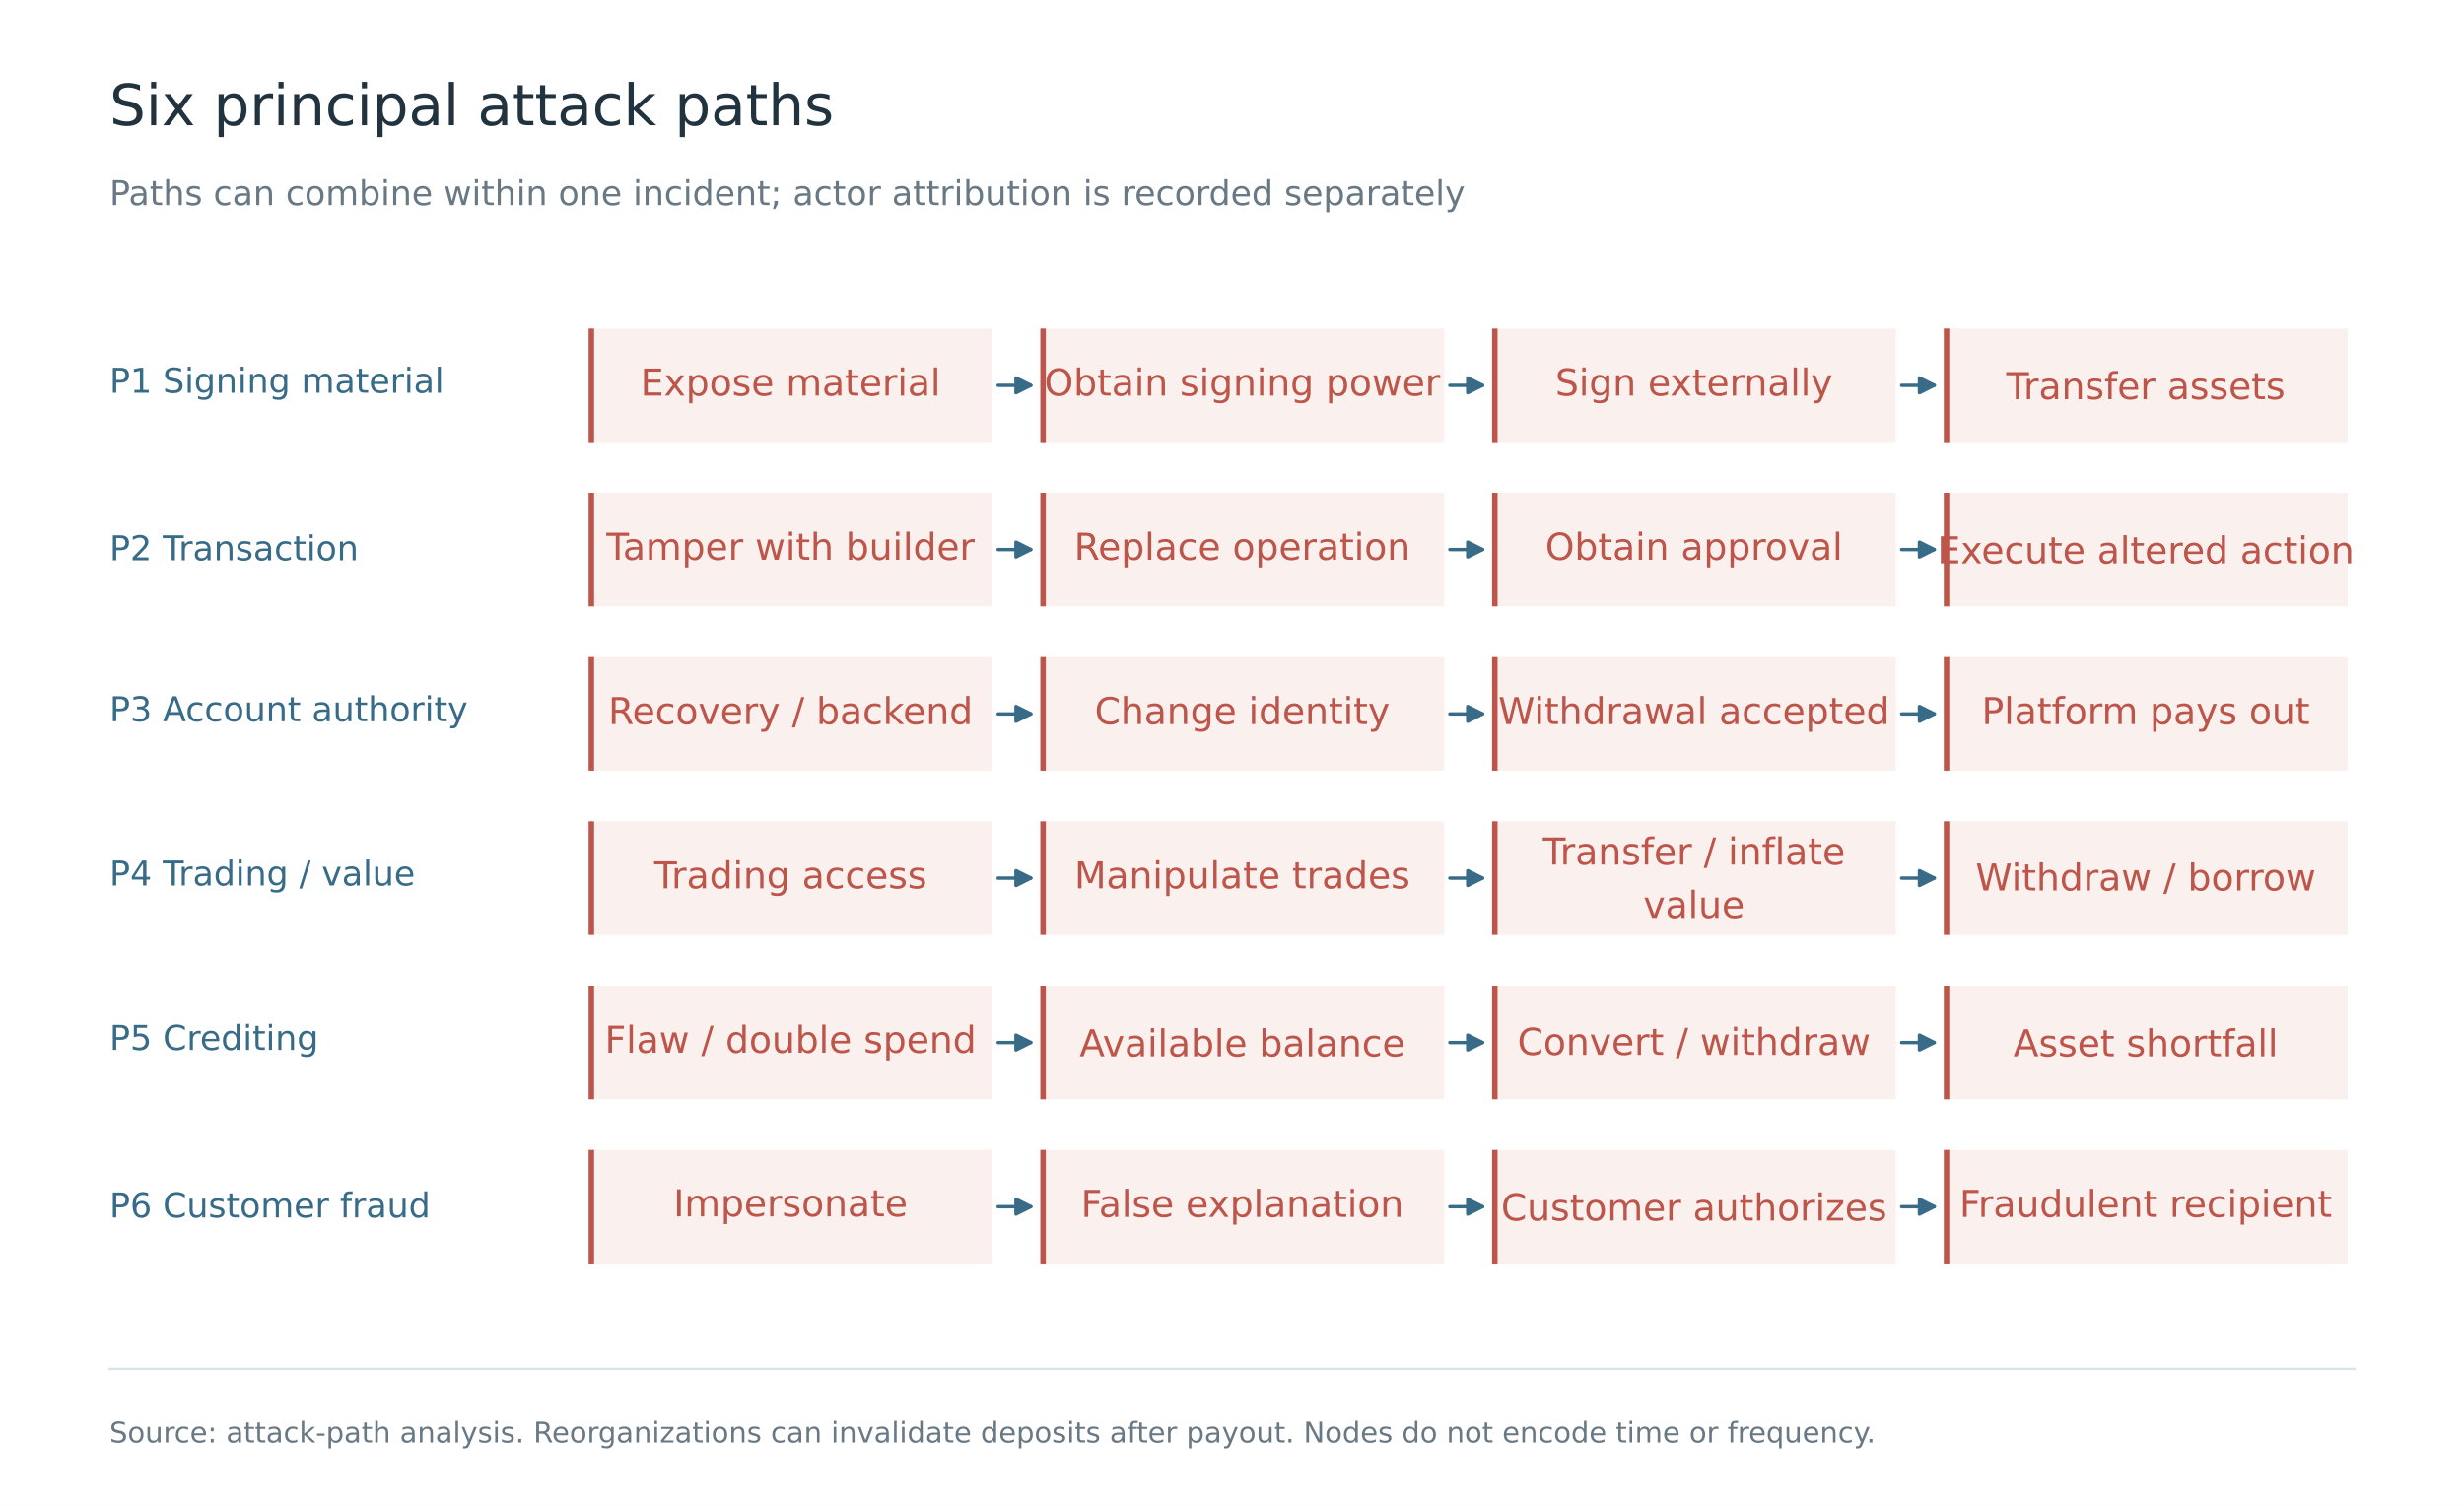
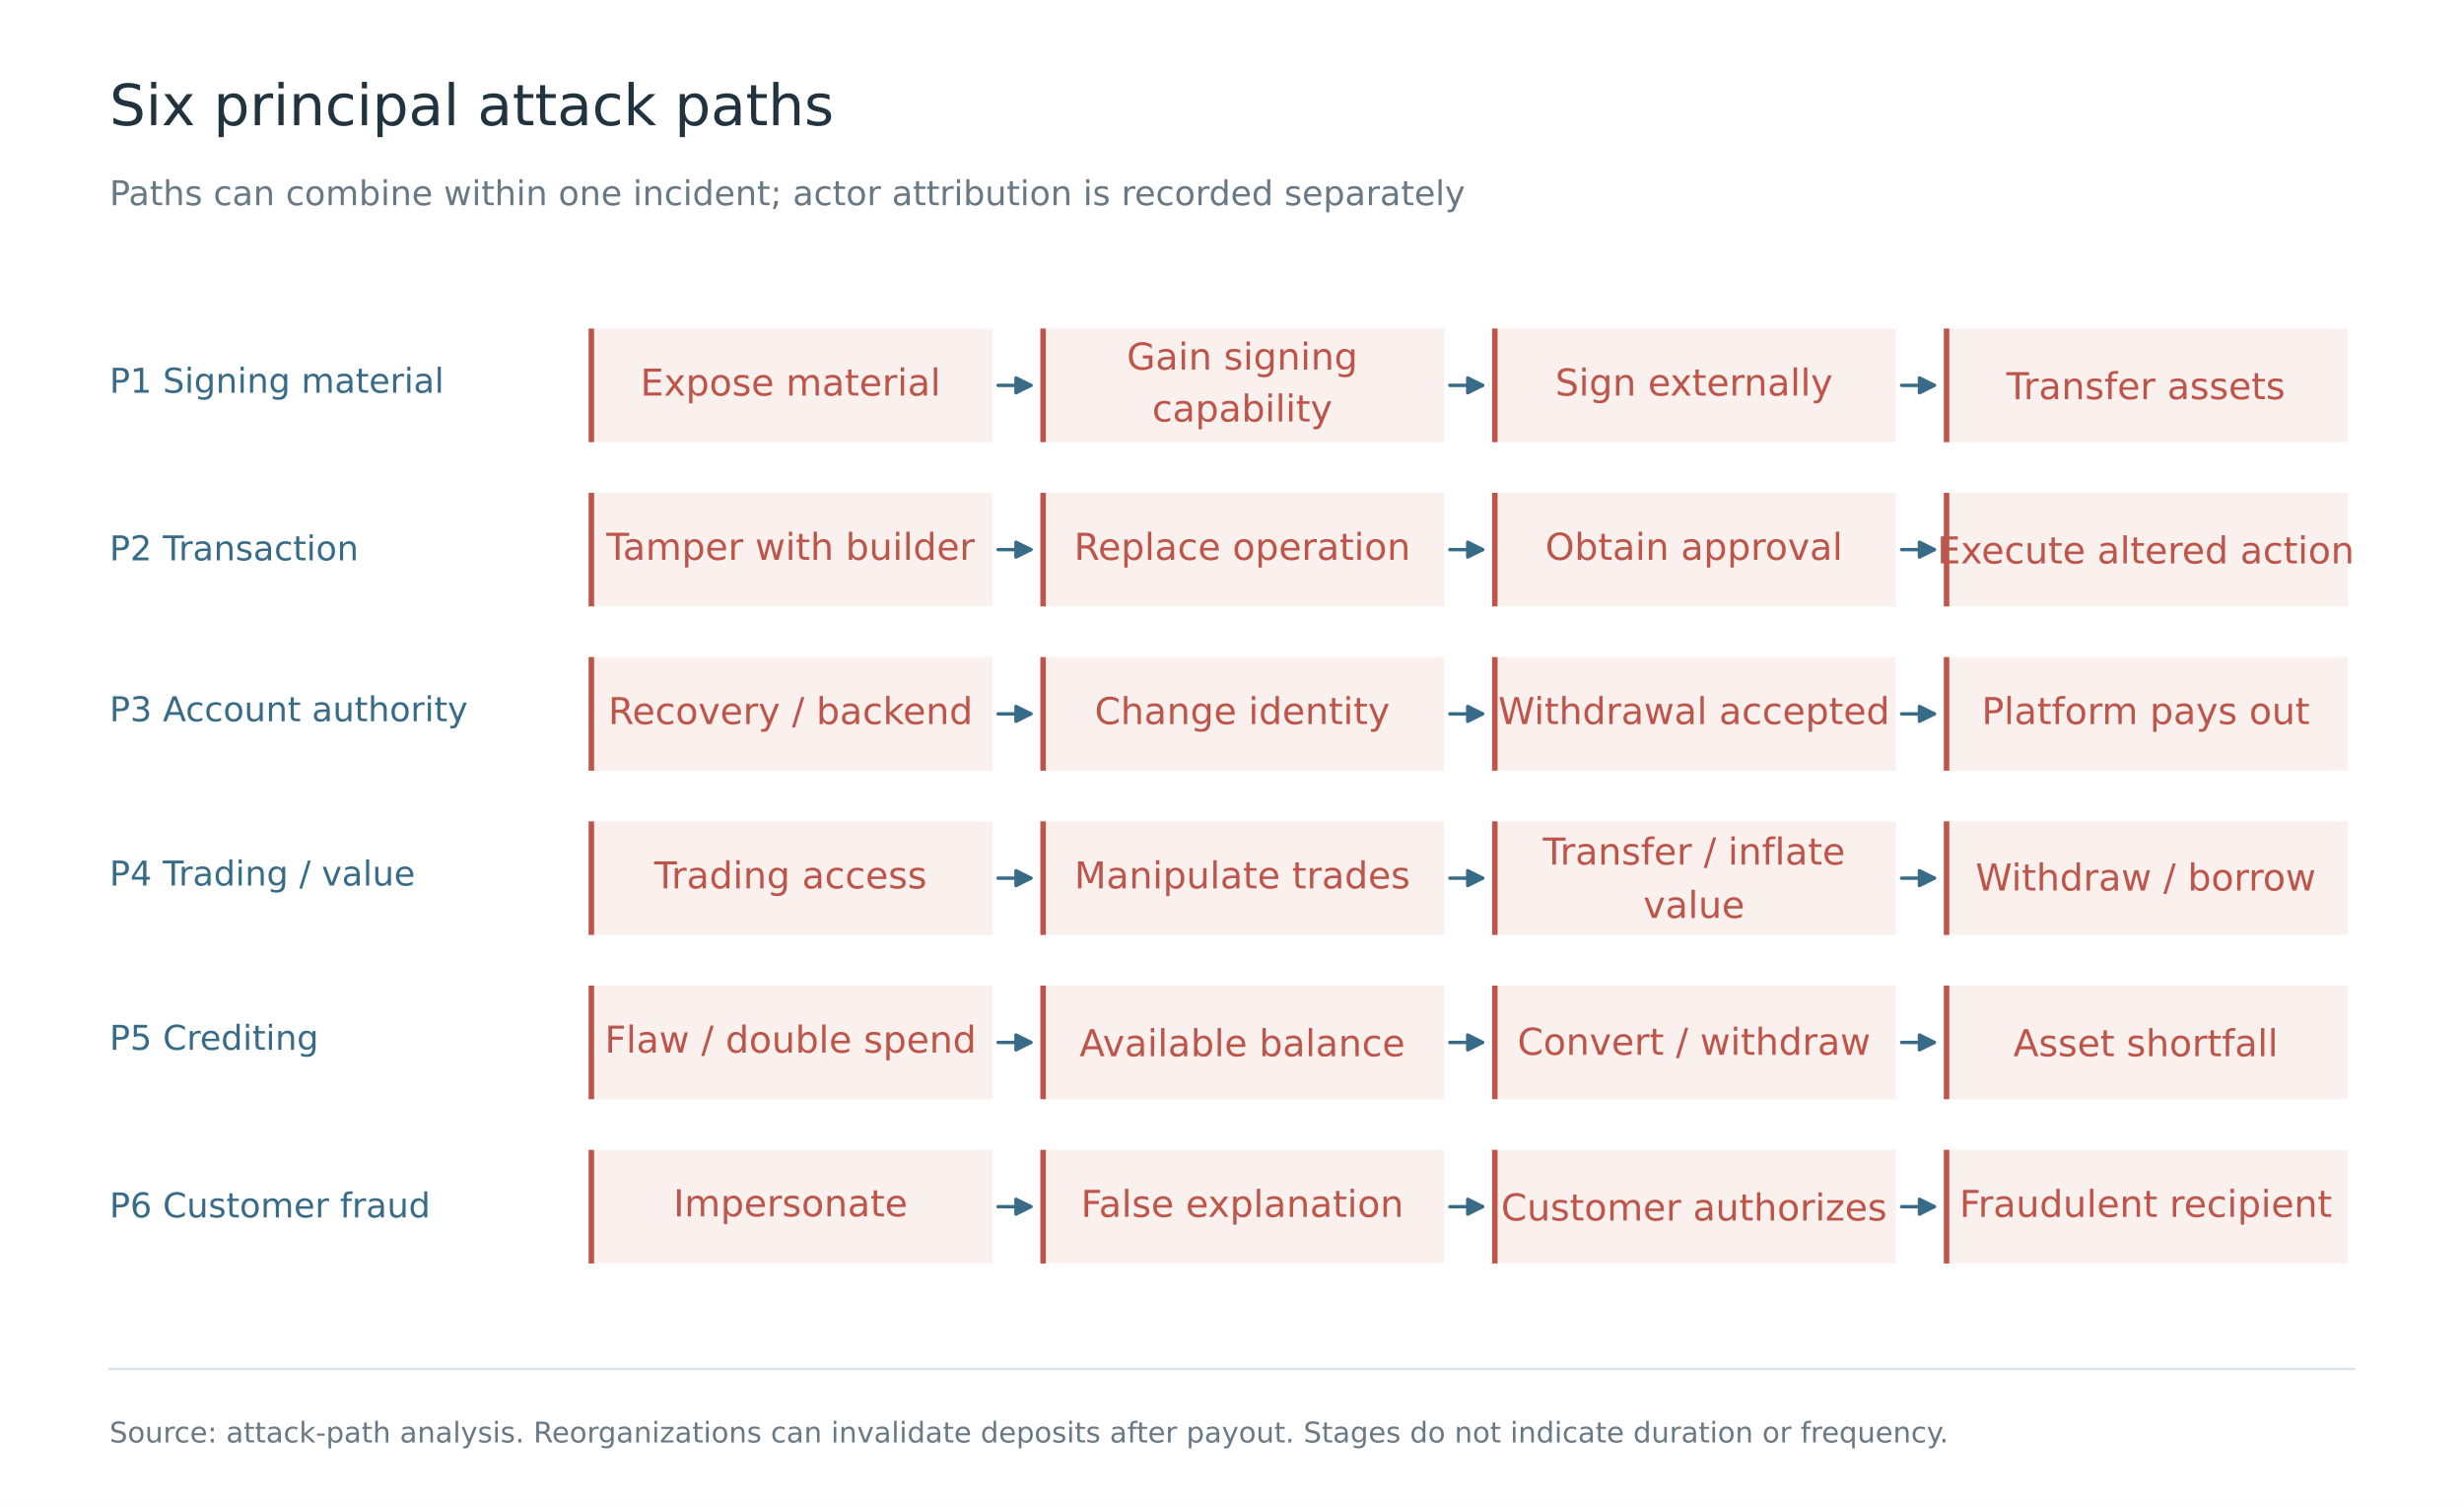
<svg xmlns="http://www.w3.org/2000/svg" width="864pt" height="528pt" viewBox="0 0 864 528" version="1.1">
  <defs>
    <style type="text/css">*{stroke-linejoin: round; stroke-linecap: butt}</style>
  </defs>
  <g id="figure_1">
    <g id="patch_1">
      <path d="M 0 528 L 864 528 L 864 0 L 0 0 z " style="fill: #ffffff" />
    </g>
    <g id="axes_1">
      <g id="patch_2">
-         <path d="M 206.4 115.2 L 348 115.2 L 348 155.04 L 206.4 155.04 z " clip-path="url(#p2aa25b0859)" style="fill: #faf0ed" />
+         <path d="M 206.4 115.2 L 348 115.2 L 348 155.04 L 206.4 155.04 z " clip-path="url(#p67ce159521)" style="fill: #faf0ed" />
      </g>
      <g id="patch_3">
-         <path d="M 206.4 115.2 L 208.32 115.2 L 208.32 155.04 L 206.4 155.04 z " clip-path="url(#p2aa25b0859)" style="fill: #bd554a" />
+         <path d="M 206.4 115.2 L 208.32 115.2 L 208.32 155.04 L 206.4 155.04 z " clip-path="url(#p67ce159521)" style="fill: #bd554a" />
      </g>
      <g id="patch_4">
-         <path d="M 364.8 115.2 L 506.4 115.2 L 506.4 155.04 L 364.8 155.04 z " clip-path="url(#p2aa25b0859)" style="fill: #faf0ed" />
+         <path d="M 364.8 115.2 L 506.4 115.2 L 506.4 155.04 L 364.8 155.04 z " clip-path="url(#p67ce159521)" style="fill: #faf0ed" />
      </g>
      <g id="patch_5">
-         <path d="M 364.8 115.2 L 366.72 115.2 L 366.72 155.04 L 364.8 155.04 z " clip-path="url(#p2aa25b0859)" style="fill: #bd554a" />
+         <path d="M 364.8 115.2 L 366.72 115.2 L 366.72 155.04 L 364.8 155.04 z " clip-path="url(#p67ce159521)" style="fill: #bd554a" />
      </g>
      <g id="patch_6">
-         <path d="M 523.2 115.2 L 664.8 115.2 L 664.8 155.04 L 523.2 155.04 z " clip-path="url(#p2aa25b0859)" style="fill: #faf0ed" />
+         <path d="M 523.2 115.2 L 664.8 115.2 L 664.8 155.04 L 523.2 155.04 z " clip-path="url(#p67ce159521)" style="fill: #faf0ed" />
      </g>
      <g id="patch_7">
-         <path d="M 523.2 115.2 L 525.12 115.2 L 525.12 155.04 L 523.2 155.04 z " clip-path="url(#p2aa25b0859)" style="fill: #bd554a" />
+         <path d="M 523.2 115.2 L 525.12 115.2 L 525.12 155.04 L 523.2 155.04 z " clip-path="url(#p67ce159521)" style="fill: #bd554a" />
      </g>
      <g id="patch_8">
-         <path d="M 681.6 115.2 L 823.2 115.2 L 823.2 155.04 L 681.6 155.04 z " clip-path="url(#p2aa25b0859)" style="fill: #faf0ed" />
+         <path d="M 681.6 115.2 L 823.2 115.2 L 823.2 155.04 L 681.6 155.04 z " clip-path="url(#p67ce159521)" style="fill: #faf0ed" />
      </g>
      <g id="patch_9">
-         <path d="M 681.6 115.2 L 683.52 115.2 L 683.52 155.04 L 681.6 155.04 z " clip-path="url(#p2aa25b0859)" style="fill: #bd554a" />
+         <path d="M 681.6 115.2 L 683.52 115.2 L 683.52 155.04 L 681.6 155.04 z " clip-path="url(#p67ce159521)" style="fill: #bd554a" />
      </g>
      <g id="patch_10">
-         <path d="M 349.997 135.12 Q 356.399 135.12 361.46 135.12 " clip-path="url(#p2aa25b0859)" style="fill: none; stroke: #376b88; stroke-width: 1.2; stroke-linecap: round" />
-         <path d="M 356.26 132.52 L 361.46 135.12 L 356.26 137.72 z " clip-path="url(#p2aa25b0859)" style="fill: #376b88; stroke: #376b88; stroke-width: 1.2; stroke-linecap: round" />
+         <path d="M 349.997 135.12 Q 356.399 135.12 361.46 135.12 " clip-path="url(#p67ce159521)" style="fill: none; stroke: #376b88; stroke-width: 1.2; stroke-linecap: round" />
+         <path d="M 356.26 132.52 L 361.46 135.12 L 356.26 137.72 z " clip-path="url(#p67ce159521)" style="fill: #376b88; stroke: #376b88; stroke-width: 1.2; stroke-linecap: round" />
      </g>
      <g id="patch_11">
-         <path d="M 508.397 135.12 Q 514.799 135.12 519.86 135.12 " clip-path="url(#p2aa25b0859)" style="fill: none; stroke: #376b88; stroke-width: 1.2; stroke-linecap: round" />
-         <path d="M 514.66 132.52 L 519.86 135.12 L 514.66 137.72 z " clip-path="url(#p2aa25b0859)" style="fill: #376b88; stroke: #376b88; stroke-width: 1.2; stroke-linecap: round" />
+         <path d="M 508.397 135.12 Q 514.799 135.12 519.86 135.12 " clip-path="url(#p67ce159521)" style="fill: none; stroke: #376b88; stroke-width: 1.2; stroke-linecap: round" />
+         <path d="M 514.66 132.52 L 519.86 135.12 L 514.66 137.72 z " clip-path="url(#p67ce159521)" style="fill: #376b88; stroke: #376b88; stroke-width: 1.2; stroke-linecap: round" />
      </g>
      <g id="patch_12">
-         <path d="M 666.797 135.12 Q 673.199 135.12 678.26 135.12 " clip-path="url(#p2aa25b0859)" style="fill: none; stroke: #376b88; stroke-width: 1.2; stroke-linecap: round" />
-         <path d="M 673.06 132.52 L 678.26 135.12 L 673.06 137.72 z " clip-path="url(#p2aa25b0859)" style="fill: #376b88; stroke: #376b88; stroke-width: 1.2; stroke-linecap: round" />
+         <path d="M 666.797 135.12 Q 673.199 135.12 678.26 135.12 " clip-path="url(#p67ce159521)" style="fill: none; stroke: #376b88; stroke-width: 1.2; stroke-linecap: round" />
+         <path d="M 673.06 132.52 L 678.26 135.12 L 673.06 137.72 z " clip-path="url(#p67ce159521)" style="fill: #376b88; stroke: #376b88; stroke-width: 1.2; stroke-linecap: round" />
      </g>
      <g id="patch_13">
-         <path d="M 206.4 172.8 L 348 172.8 L 348 212.64 L 206.4 212.64 z " clip-path="url(#p2aa25b0859)" style="fill: #faf0ed" />
+         <path d="M 206.4 172.8 L 348 172.8 L 348 212.64 L 206.4 212.64 z " clip-path="url(#p67ce159521)" style="fill: #faf0ed" />
      </g>
      <g id="patch_14">
-         <path d="M 206.4 172.8 L 208.32 172.8 L 208.32 212.64 L 206.4 212.64 z " clip-path="url(#p2aa25b0859)" style="fill: #bd554a" />
+         <path d="M 206.4 172.8 L 208.32 172.8 L 208.32 212.64 L 206.4 212.64 z " clip-path="url(#p67ce159521)" style="fill: #bd554a" />
      </g>
      <g id="patch_15">
-         <path d="M 364.8 172.8 L 506.4 172.8 L 506.4 212.64 L 364.8 212.64 z " clip-path="url(#p2aa25b0859)" style="fill: #faf0ed" />
+         <path d="M 364.8 172.8 L 506.4 172.8 L 506.4 212.64 L 364.8 212.64 z " clip-path="url(#p67ce159521)" style="fill: #faf0ed" />
      </g>
      <g id="patch_16">
-         <path d="M 364.8 172.8 L 366.72 172.8 L 366.72 212.64 L 364.8 212.64 z " clip-path="url(#p2aa25b0859)" style="fill: #bd554a" />
+         <path d="M 364.8 172.8 L 366.72 172.8 L 366.72 212.64 L 364.8 212.64 z " clip-path="url(#p67ce159521)" style="fill: #bd554a" />
      </g>
      <g id="patch_17">
-         <path d="M 523.2 172.8 L 664.8 172.8 L 664.8 212.64 L 523.2 212.64 z " clip-path="url(#p2aa25b0859)" style="fill: #faf0ed" />
+         <path d="M 523.2 172.8 L 664.8 172.8 L 664.8 212.64 L 523.2 212.64 z " clip-path="url(#p67ce159521)" style="fill: #faf0ed" />
      </g>
      <g id="patch_18">
-         <path d="M 523.2 172.8 L 525.12 172.8 L 525.12 212.64 L 523.2 212.64 z " clip-path="url(#p2aa25b0859)" style="fill: #bd554a" />
+         <path d="M 523.2 172.8 L 525.12 172.8 L 525.12 212.64 L 523.2 212.64 z " clip-path="url(#p67ce159521)" style="fill: #bd554a" />
      </g>
      <g id="patch_19">
-         <path d="M 681.6 172.8 L 823.2 172.8 L 823.2 212.64 L 681.6 212.64 z " clip-path="url(#p2aa25b0859)" style="fill: #faf0ed" />
+         <path d="M 681.6 172.8 L 823.2 172.8 L 823.2 212.64 L 681.6 212.64 z " clip-path="url(#p67ce159521)" style="fill: #faf0ed" />
      </g>
      <g id="patch_20">
-         <path d="M 681.6 172.8 L 683.52 172.8 L 683.52 212.64 L 681.6 212.64 z " clip-path="url(#p2aa25b0859)" style="fill: #bd554a" />
+         <path d="M 681.6 172.8 L 683.52 172.8 L 683.52 212.64 L 681.6 212.64 z " clip-path="url(#p67ce159521)" style="fill: #bd554a" />
      </g>
      <g id="patch_21">
-         <path d="M 349.997 192.72 Q 356.399 192.72 361.46 192.72 " clip-path="url(#p2aa25b0859)" style="fill: none; stroke: #376b88; stroke-width: 1.2; stroke-linecap: round" />
-         <path d="M 356.26 190.12 L 361.46 192.72 L 356.26 195.32 z " clip-path="url(#p2aa25b0859)" style="fill: #376b88; stroke: #376b88; stroke-width: 1.2; stroke-linecap: round" />
+         <path d="M 349.997 192.72 Q 356.399 192.72 361.46 192.72 " clip-path="url(#p67ce159521)" style="fill: none; stroke: #376b88; stroke-width: 1.2; stroke-linecap: round" />
+         <path d="M 356.26 190.12 L 361.46 192.72 L 356.26 195.32 z " clip-path="url(#p67ce159521)" style="fill: #376b88; stroke: #376b88; stroke-width: 1.2; stroke-linecap: round" />
      </g>
      <g id="patch_22">
-         <path d="M 508.397 192.72 Q 514.799 192.72 519.86 192.72 " clip-path="url(#p2aa25b0859)" style="fill: none; stroke: #376b88; stroke-width: 1.2; stroke-linecap: round" />
-         <path d="M 514.66 190.12 L 519.86 192.72 L 514.66 195.32 z " clip-path="url(#p2aa25b0859)" style="fill: #376b88; stroke: #376b88; stroke-width: 1.2; stroke-linecap: round" />
+         <path d="M 508.397 192.72 Q 514.799 192.72 519.86 192.72 " clip-path="url(#p67ce159521)" style="fill: none; stroke: #376b88; stroke-width: 1.2; stroke-linecap: round" />
+         <path d="M 514.66 190.12 L 519.86 192.72 L 514.66 195.32 z " clip-path="url(#p67ce159521)" style="fill: #376b88; stroke: #376b88; stroke-width: 1.2; stroke-linecap: round" />
      </g>
      <g id="patch_23">
-         <path d="M 666.797 192.72 Q 673.199 192.72 678.26 192.72 " clip-path="url(#p2aa25b0859)" style="fill: none; stroke: #376b88; stroke-width: 1.2; stroke-linecap: round" />
-         <path d="M 673.06 190.12 L 678.26 192.72 L 673.06 195.32 z " clip-path="url(#p2aa25b0859)" style="fill: #376b88; stroke: #376b88; stroke-width: 1.2; stroke-linecap: round" />
+         <path d="M 666.797 192.72 Q 673.199 192.72 678.26 192.72 " clip-path="url(#p67ce159521)" style="fill: none; stroke: #376b88; stroke-width: 1.2; stroke-linecap: round" />
+         <path d="M 673.06 190.12 L 678.26 192.72 L 673.06 195.32 z " clip-path="url(#p67ce159521)" style="fill: #376b88; stroke: #376b88; stroke-width: 1.2; stroke-linecap: round" />
      </g>
      <g id="patch_24">
-         <path d="M 206.4 230.4 L 348 230.4 L 348 270.24 L 206.4 270.24 z " clip-path="url(#p2aa25b0859)" style="fill: #faf0ed" />
+         <path d="M 206.4 230.4 L 348 230.4 L 348 270.24 L 206.4 270.24 z " clip-path="url(#p67ce159521)" style="fill: #faf0ed" />
      </g>
      <g id="patch_25">
-         <path d="M 206.4 230.4 L 208.32 230.4 L 208.32 270.24 L 206.4 270.24 z " clip-path="url(#p2aa25b0859)" style="fill: #bd554a" />
+         <path d="M 206.4 230.4 L 208.32 230.4 L 208.32 270.24 L 206.4 270.24 z " clip-path="url(#p67ce159521)" style="fill: #bd554a" />
      </g>
      <g id="patch_26">
-         <path d="M 364.8 230.4 L 506.4 230.4 L 506.4 270.24 L 364.8 270.24 z " clip-path="url(#p2aa25b0859)" style="fill: #faf0ed" />
+         <path d="M 364.8 230.4 L 506.4 230.4 L 506.4 270.24 L 364.8 270.24 z " clip-path="url(#p67ce159521)" style="fill: #faf0ed" />
      </g>
      <g id="patch_27">
-         <path d="M 364.8 230.4 L 366.72 230.4 L 366.72 270.24 L 364.8 270.24 z " clip-path="url(#p2aa25b0859)" style="fill: #bd554a" />
+         <path d="M 364.8 230.4 L 366.72 230.4 L 366.72 270.24 L 364.8 270.24 z " clip-path="url(#p67ce159521)" style="fill: #bd554a" />
      </g>
      <g id="patch_28">
-         <path d="M 523.2 230.4 L 664.8 230.4 L 664.8 270.24 L 523.2 270.24 z " clip-path="url(#p2aa25b0859)" style="fill: #faf0ed" />
+         <path d="M 523.2 230.4 L 664.8 230.4 L 664.8 270.24 L 523.2 270.24 z " clip-path="url(#p67ce159521)" style="fill: #faf0ed" />
      </g>
      <g id="patch_29">
-         <path d="M 523.2 230.4 L 525.12 230.4 L 525.12 270.24 L 523.2 270.24 z " clip-path="url(#p2aa25b0859)" style="fill: #bd554a" />
+         <path d="M 523.2 230.4 L 525.12 230.4 L 525.12 270.24 L 523.2 270.24 z " clip-path="url(#p67ce159521)" style="fill: #bd554a" />
      </g>
      <g id="patch_30">
-         <path d="M 681.6 230.4 L 823.2 230.4 L 823.2 270.24 L 681.6 270.24 z " clip-path="url(#p2aa25b0859)" style="fill: #faf0ed" />
+         <path d="M 681.6 230.4 L 823.2 230.4 L 823.2 270.24 L 681.6 270.24 z " clip-path="url(#p67ce159521)" style="fill: #faf0ed" />
      </g>
      <g id="patch_31">
-         <path d="M 681.6 230.4 L 683.52 230.4 L 683.52 270.24 L 681.6 270.24 z " clip-path="url(#p2aa25b0859)" style="fill: #bd554a" />
+         <path d="M 681.6 230.4 L 683.52 230.4 L 683.52 270.24 L 681.6 270.24 z " clip-path="url(#p67ce159521)" style="fill: #bd554a" />
      </g>
      <g id="patch_32">
-         <path d="M 349.997 250.32 Q 356.399 250.32 361.46 250.32 " clip-path="url(#p2aa25b0859)" style="fill: none; stroke: #376b88; stroke-width: 1.2; stroke-linecap: round" />
-         <path d="M 356.26 247.72 L 361.46 250.32 L 356.26 252.92 z " clip-path="url(#p2aa25b0859)" style="fill: #376b88; stroke: #376b88; stroke-width: 1.2; stroke-linecap: round" />
+         <path d="M 349.997 250.32 Q 356.399 250.32 361.46 250.32 " clip-path="url(#p67ce159521)" style="fill: none; stroke: #376b88; stroke-width: 1.2; stroke-linecap: round" />
+         <path d="M 356.26 247.72 L 361.46 250.32 L 356.26 252.92 z " clip-path="url(#p67ce159521)" style="fill: #376b88; stroke: #376b88; stroke-width: 1.2; stroke-linecap: round" />
      </g>
      <g id="patch_33">
-         <path d="M 508.397 250.32 Q 514.799 250.32 519.86 250.32 " clip-path="url(#p2aa25b0859)" style="fill: none; stroke: #376b88; stroke-width: 1.2; stroke-linecap: round" />
-         <path d="M 514.66 247.72 L 519.86 250.32 L 514.66 252.92 z " clip-path="url(#p2aa25b0859)" style="fill: #376b88; stroke: #376b88; stroke-width: 1.2; stroke-linecap: round" />
+         <path d="M 508.397 250.32 Q 514.799 250.32 519.86 250.32 " clip-path="url(#p67ce159521)" style="fill: none; stroke: #376b88; stroke-width: 1.2; stroke-linecap: round" />
+         <path d="M 514.66 247.72 L 519.86 250.32 L 514.66 252.92 z " clip-path="url(#p67ce159521)" style="fill: #376b88; stroke: #376b88; stroke-width: 1.2; stroke-linecap: round" />
      </g>
      <g id="patch_34">
-         <path d="M 666.797 250.32 Q 673.199 250.32 678.26 250.32 " clip-path="url(#p2aa25b0859)" style="fill: none; stroke: #376b88; stroke-width: 1.2; stroke-linecap: round" />
-         <path d="M 673.06 247.72 L 678.26 250.32 L 673.06 252.92 z " clip-path="url(#p2aa25b0859)" style="fill: #376b88; stroke: #376b88; stroke-width: 1.2; stroke-linecap: round" />
+         <path d="M 666.797 250.32 Q 673.199 250.32 678.26 250.32 " clip-path="url(#p67ce159521)" style="fill: none; stroke: #376b88; stroke-width: 1.2; stroke-linecap: round" />
+         <path d="M 673.06 247.72 L 678.26 250.32 L 673.06 252.92 z " clip-path="url(#p67ce159521)" style="fill: #376b88; stroke: #376b88; stroke-width: 1.2; stroke-linecap: round" />
      </g>
      <g id="patch_35">
-         <path d="M 206.4 288 L 348 288 L 348 327.84 L 206.4 327.84 z " clip-path="url(#p2aa25b0859)" style="fill: #faf0ed" />
+         <path d="M 206.4 288 L 348 288 L 348 327.84 L 206.4 327.84 z " clip-path="url(#p67ce159521)" style="fill: #faf0ed" />
      </g>
      <g id="patch_36">
-         <path d="M 206.4 288 L 208.32 288 L 208.32 327.84 L 206.4 327.84 z " clip-path="url(#p2aa25b0859)" style="fill: #bd554a" />
+         <path d="M 206.4 288 L 208.32 288 L 208.32 327.84 L 206.4 327.84 z " clip-path="url(#p67ce159521)" style="fill: #bd554a" />
      </g>
      <g id="patch_37">
-         <path d="M 364.8 288 L 506.4 288 L 506.4 327.84 L 364.8 327.84 z " clip-path="url(#p2aa25b0859)" style="fill: #faf0ed" />
+         <path d="M 364.8 288 L 506.4 288 L 506.4 327.84 L 364.8 327.84 z " clip-path="url(#p67ce159521)" style="fill: #faf0ed" />
      </g>
      <g id="patch_38">
-         <path d="M 364.8 288 L 366.72 288 L 366.72 327.84 L 364.8 327.84 z " clip-path="url(#p2aa25b0859)" style="fill: #bd554a" />
+         <path d="M 364.8 288 L 366.72 288 L 366.72 327.84 L 364.8 327.84 z " clip-path="url(#p67ce159521)" style="fill: #bd554a" />
      </g>
      <g id="patch_39">
-         <path d="M 523.2 288 L 664.8 288 L 664.8 327.84 L 523.2 327.84 z " clip-path="url(#p2aa25b0859)" style="fill: #faf0ed" />
+         <path d="M 523.2 288 L 664.8 288 L 664.8 327.84 L 523.2 327.84 z " clip-path="url(#p67ce159521)" style="fill: #faf0ed" />
      </g>
      <g id="patch_40">
-         <path d="M 523.2 288 L 525.12 288 L 525.12 327.84 L 523.2 327.84 z " clip-path="url(#p2aa25b0859)" style="fill: #bd554a" />
+         <path d="M 523.2 288 L 525.12 288 L 525.12 327.84 L 523.2 327.84 z " clip-path="url(#p67ce159521)" style="fill: #bd554a" />
      </g>
      <g id="patch_41">
-         <path d="M 681.6 288 L 823.2 288 L 823.2 327.84 L 681.6 327.84 z " clip-path="url(#p2aa25b0859)" style="fill: #faf0ed" />
+         <path d="M 681.6 288 L 823.2 288 L 823.2 327.84 L 681.6 327.84 z " clip-path="url(#p67ce159521)" style="fill: #faf0ed" />
      </g>
      <g id="patch_42">
-         <path d="M 681.6 288 L 683.52 288 L 683.52 327.84 L 681.6 327.84 z " clip-path="url(#p2aa25b0859)" style="fill: #bd554a" />
+         <path d="M 681.6 288 L 683.52 288 L 683.52 327.84 L 681.6 327.84 z " clip-path="url(#p67ce159521)" style="fill: #bd554a" />
      </g>
      <g id="patch_43">
-         <path d="M 349.997 307.92 Q 356.399 307.92 361.46 307.92 " clip-path="url(#p2aa25b0859)" style="fill: none; stroke: #376b88; stroke-width: 1.2; stroke-linecap: round" />
-         <path d="M 356.26 305.32 L 361.46 307.92 L 356.26 310.52 z " clip-path="url(#p2aa25b0859)" style="fill: #376b88; stroke: #376b88; stroke-width: 1.2; stroke-linecap: round" />
+         <path d="M 349.997 307.92 Q 356.399 307.92 361.46 307.92 " clip-path="url(#p67ce159521)" style="fill: none; stroke: #376b88; stroke-width: 1.2; stroke-linecap: round" />
+         <path d="M 356.26 305.32 L 361.46 307.92 L 356.26 310.52 z " clip-path="url(#p67ce159521)" style="fill: #376b88; stroke: #376b88; stroke-width: 1.2; stroke-linecap: round" />
      </g>
      <g id="patch_44">
-         <path d="M 508.397 307.92 Q 514.799 307.92 519.86 307.92 " clip-path="url(#p2aa25b0859)" style="fill: none; stroke: #376b88; stroke-width: 1.2; stroke-linecap: round" />
-         <path d="M 514.66 305.32 L 519.86 307.92 L 514.66 310.52 z " clip-path="url(#p2aa25b0859)" style="fill: #376b88; stroke: #376b88; stroke-width: 1.2; stroke-linecap: round" />
+         <path d="M 508.397 307.92 Q 514.799 307.92 519.86 307.92 " clip-path="url(#p67ce159521)" style="fill: none; stroke: #376b88; stroke-width: 1.2; stroke-linecap: round" />
+         <path d="M 514.66 305.32 L 519.86 307.92 L 514.66 310.52 z " clip-path="url(#p67ce159521)" style="fill: #376b88; stroke: #376b88; stroke-width: 1.2; stroke-linecap: round" />
      </g>
      <g id="patch_45">
-         <path d="M 666.797 307.92 Q 673.199 307.92 678.26 307.92 " clip-path="url(#p2aa25b0859)" style="fill: none; stroke: #376b88; stroke-width: 1.2; stroke-linecap: round" />
-         <path d="M 673.06 305.32 L 678.26 307.92 L 673.06 310.52 z " clip-path="url(#p2aa25b0859)" style="fill: #376b88; stroke: #376b88; stroke-width: 1.2; stroke-linecap: round" />
+         <path d="M 666.797 307.92 Q 673.199 307.92 678.26 307.92 " clip-path="url(#p67ce159521)" style="fill: none; stroke: #376b88; stroke-width: 1.2; stroke-linecap: round" />
+         <path d="M 673.06 305.32 L 678.26 307.92 L 673.06 310.52 z " clip-path="url(#p67ce159521)" style="fill: #376b88; stroke: #376b88; stroke-width: 1.2; stroke-linecap: round" />
      </g>
      <g id="patch_46">
-         <path d="M 206.4 345.6 L 348 345.6 L 348 385.44 L 206.4 385.44 z " clip-path="url(#p2aa25b0859)" style="fill: #faf0ed" />
+         <path d="M 206.4 345.6 L 348 345.6 L 348 385.44 L 206.4 385.44 z " clip-path="url(#p67ce159521)" style="fill: #faf0ed" />
      </g>
      <g id="patch_47">
-         <path d="M 206.4 345.6 L 208.32 345.6 L 208.32 385.44 L 206.4 385.44 z " clip-path="url(#p2aa25b0859)" style="fill: #bd554a" />
+         <path d="M 206.4 345.6 L 208.32 345.6 L 208.32 385.44 L 206.4 385.44 z " clip-path="url(#p67ce159521)" style="fill: #bd554a" />
      </g>
      <g id="patch_48">
-         <path d="M 364.8 345.6 L 506.4 345.6 L 506.4 385.44 L 364.8 385.44 z " clip-path="url(#p2aa25b0859)" style="fill: #faf0ed" />
+         <path d="M 364.8 345.6 L 506.4 345.6 L 506.4 385.44 L 364.8 385.44 z " clip-path="url(#p67ce159521)" style="fill: #faf0ed" />
      </g>
      <g id="patch_49">
-         <path d="M 364.8 345.6 L 366.72 345.6 L 366.72 385.44 L 364.8 385.44 z " clip-path="url(#p2aa25b0859)" style="fill: #bd554a" />
+         <path d="M 364.8 345.6 L 366.72 345.6 L 366.72 385.44 L 364.8 385.44 z " clip-path="url(#p67ce159521)" style="fill: #bd554a" />
      </g>
      <g id="patch_50">
-         <path d="M 523.2 345.6 L 664.8 345.6 L 664.8 385.44 L 523.2 385.44 z " clip-path="url(#p2aa25b0859)" style="fill: #faf0ed" />
+         <path d="M 523.2 345.6 L 664.8 345.6 L 664.8 385.44 L 523.2 385.44 z " clip-path="url(#p67ce159521)" style="fill: #faf0ed" />
      </g>
      <g id="patch_51">
-         <path d="M 523.2 345.6 L 525.12 345.6 L 525.12 385.44 L 523.2 385.44 z " clip-path="url(#p2aa25b0859)" style="fill: #bd554a" />
+         <path d="M 523.2 345.6 L 525.12 345.6 L 525.12 385.44 L 523.2 385.44 z " clip-path="url(#p67ce159521)" style="fill: #bd554a" />
      </g>
      <g id="patch_52">
-         <path d="M 681.6 345.6 L 823.2 345.6 L 823.2 385.44 L 681.6 385.44 z " clip-path="url(#p2aa25b0859)" style="fill: #faf0ed" />
+         <path d="M 681.6 345.6 L 823.2 345.6 L 823.2 385.44 L 681.6 385.44 z " clip-path="url(#p67ce159521)" style="fill: #faf0ed" />
      </g>
      <g id="patch_53">
-         <path d="M 681.6 345.6 L 683.52 345.6 L 683.52 385.44 L 681.6 385.44 z " clip-path="url(#p2aa25b0859)" style="fill: #bd554a" />
+         <path d="M 681.6 345.6 L 683.52 345.6 L 683.52 385.44 L 681.6 385.44 z " clip-path="url(#p67ce159521)" style="fill: #bd554a" />
      </g>
      <g id="patch_54">
-         <path d="M 349.997 365.52 Q 356.399 365.52 361.46 365.52 " clip-path="url(#p2aa25b0859)" style="fill: none; stroke: #376b88; stroke-width: 1.2; stroke-linecap: round" />
-         <path d="M 356.26 362.92 L 361.46 365.52 L 356.26 368.12 z " clip-path="url(#p2aa25b0859)" style="fill: #376b88; stroke: #376b88; stroke-width: 1.2; stroke-linecap: round" />
+         <path d="M 349.997 365.52 Q 356.399 365.52 361.46 365.52 " clip-path="url(#p67ce159521)" style="fill: none; stroke: #376b88; stroke-width: 1.2; stroke-linecap: round" />
+         <path d="M 356.26 362.92 L 361.46 365.52 L 356.26 368.12 z " clip-path="url(#p67ce159521)" style="fill: #376b88; stroke: #376b88; stroke-width: 1.2; stroke-linecap: round" />
      </g>
      <g id="patch_55">
-         <path d="M 508.397 365.52 Q 514.799 365.52 519.86 365.52 " clip-path="url(#p2aa25b0859)" style="fill: none; stroke: #376b88; stroke-width: 1.2; stroke-linecap: round" />
-         <path d="M 514.66 362.92 L 519.86 365.52 L 514.66 368.12 z " clip-path="url(#p2aa25b0859)" style="fill: #376b88; stroke: #376b88; stroke-width: 1.2; stroke-linecap: round" />
+         <path d="M 508.397 365.52 Q 514.799 365.52 519.86 365.52 " clip-path="url(#p67ce159521)" style="fill: none; stroke: #376b88; stroke-width: 1.2; stroke-linecap: round" />
+         <path d="M 514.66 362.92 L 519.86 365.52 L 514.66 368.12 z " clip-path="url(#p67ce159521)" style="fill: #376b88; stroke: #376b88; stroke-width: 1.2; stroke-linecap: round" />
      </g>
      <g id="patch_56">
-         <path d="M 666.797 365.52 Q 673.199 365.52 678.26 365.52 " clip-path="url(#p2aa25b0859)" style="fill: none; stroke: #376b88; stroke-width: 1.2; stroke-linecap: round" />
-         <path d="M 673.06 362.92 L 678.26 365.52 L 673.06 368.12 z " clip-path="url(#p2aa25b0859)" style="fill: #376b88; stroke: #376b88; stroke-width: 1.2; stroke-linecap: round" />
+         <path d="M 666.797 365.52 Q 673.199 365.52 678.26 365.52 " clip-path="url(#p67ce159521)" style="fill: none; stroke: #376b88; stroke-width: 1.2; stroke-linecap: round" />
+         <path d="M 673.06 362.92 L 678.26 365.52 L 673.06 368.12 z " clip-path="url(#p67ce159521)" style="fill: #376b88; stroke: #376b88; stroke-width: 1.2; stroke-linecap: round" />
      </g>
      <g id="patch_57">
-         <path d="M 206.4 403.2 L 348 403.2 L 348 443.04 L 206.4 443.04 z " clip-path="url(#p2aa25b0859)" style="fill: #faf0ed" />
+         <path d="M 206.4 403.2 L 348 403.2 L 348 443.04 L 206.4 443.04 z " clip-path="url(#p67ce159521)" style="fill: #faf0ed" />
      </g>
      <g id="patch_58">
-         <path d="M 206.4 403.2 L 208.32 403.2 L 208.32 443.04 L 206.4 443.04 z " clip-path="url(#p2aa25b0859)" style="fill: #bd554a" />
+         <path d="M 206.4 403.2 L 208.32 403.2 L 208.32 443.04 L 206.4 443.04 z " clip-path="url(#p67ce159521)" style="fill: #bd554a" />
      </g>
      <g id="patch_59">
-         <path d="M 364.8 403.2 L 506.4 403.2 L 506.4 443.04 L 364.8 443.04 z " clip-path="url(#p2aa25b0859)" style="fill: #faf0ed" />
+         <path d="M 364.8 403.2 L 506.4 403.2 L 506.4 443.04 L 364.8 443.04 z " clip-path="url(#p67ce159521)" style="fill: #faf0ed" />
      </g>
      <g id="patch_60">
-         <path d="M 364.8 403.2 L 366.72 403.2 L 366.72 443.04 L 364.8 443.04 z " clip-path="url(#p2aa25b0859)" style="fill: #bd554a" />
+         <path d="M 364.8 403.2 L 366.72 403.2 L 366.72 443.04 L 364.8 443.04 z " clip-path="url(#p67ce159521)" style="fill: #bd554a" />
      </g>
      <g id="patch_61">
-         <path d="M 523.2 403.2 L 664.8 403.2 L 664.8 443.04 L 523.2 443.04 z " clip-path="url(#p2aa25b0859)" style="fill: #faf0ed" />
+         <path d="M 523.2 403.2 L 664.8 403.2 L 664.8 443.04 L 523.2 443.04 z " clip-path="url(#p67ce159521)" style="fill: #faf0ed" />
      </g>
      <g id="patch_62">
-         <path d="M 523.2 403.2 L 525.12 403.2 L 525.12 443.04 L 523.2 443.04 z " clip-path="url(#p2aa25b0859)" style="fill: #bd554a" />
+         <path d="M 523.2 403.2 L 525.12 403.2 L 525.12 443.04 L 523.2 443.04 z " clip-path="url(#p67ce159521)" style="fill: #bd554a" />
      </g>
      <g id="patch_63">
-         <path d="M 681.6 403.2 L 823.2 403.2 L 823.2 443.04 L 681.6 443.04 z " clip-path="url(#p2aa25b0859)" style="fill: #faf0ed" />
+         <path d="M 681.6 403.2 L 823.2 403.2 L 823.2 443.04 L 681.6 443.04 z " clip-path="url(#p67ce159521)" style="fill: #faf0ed" />
      </g>
      <g id="patch_64">
-         <path d="M 681.6 403.2 L 683.52 403.2 L 683.52 443.04 L 681.6 443.04 z " clip-path="url(#p2aa25b0859)" style="fill: #bd554a" />
+         <path d="M 681.6 403.2 L 683.52 403.2 L 683.52 443.04 L 681.6 443.04 z " clip-path="url(#p67ce159521)" style="fill: #bd554a" />
      </g>
      <g id="patch_65">
-         <path d="M 349.997 423.12 Q 356.399 423.12 361.46 423.12 " clip-path="url(#p2aa25b0859)" style="fill: none; stroke: #376b88; stroke-width: 1.2; stroke-linecap: round" />
-         <path d="M 356.26 420.52 L 361.46 423.12 L 356.26 425.72 z " clip-path="url(#p2aa25b0859)" style="fill: #376b88; stroke: #376b88; stroke-width: 1.2; stroke-linecap: round" />
+         <path d="M 349.997 423.12 Q 356.399 423.12 361.46 423.12 " clip-path="url(#p67ce159521)" style="fill: none; stroke: #376b88; stroke-width: 1.2; stroke-linecap: round" />
+         <path d="M 356.26 420.52 L 361.46 423.12 L 356.26 425.72 z " clip-path="url(#p67ce159521)" style="fill: #376b88; stroke: #376b88; stroke-width: 1.2; stroke-linecap: round" />
      </g>
      <g id="patch_66">
-         <path d="M 508.397 423.12 Q 514.799 423.12 519.86 423.12 " clip-path="url(#p2aa25b0859)" style="fill: none; stroke: #376b88; stroke-width: 1.2; stroke-linecap: round" />
-         <path d="M 514.66 420.52 L 519.86 423.12 L 514.66 425.72 z " clip-path="url(#p2aa25b0859)" style="fill: #376b88; stroke: #376b88; stroke-width: 1.2; stroke-linecap: round" />
+         <path d="M 508.397 423.12 Q 514.799 423.12 519.86 423.12 " clip-path="url(#p67ce159521)" style="fill: none; stroke: #376b88; stroke-width: 1.2; stroke-linecap: round" />
+         <path d="M 514.66 420.52 L 519.86 423.12 L 514.66 425.72 z " clip-path="url(#p67ce159521)" style="fill: #376b88; stroke: #376b88; stroke-width: 1.2; stroke-linecap: round" />
      </g>
      <g id="patch_67">
-         <path d="M 666.797 423.12 Q 673.199 423.12 678.26 423.12 " clip-path="url(#p2aa25b0859)" style="fill: none; stroke: #376b88; stroke-width: 1.2; stroke-linecap: round" />
-         <path d="M 673.06 420.52 L 678.26 423.12 L 673.06 425.72 z " clip-path="url(#p2aa25b0859)" style="fill: #376b88; stroke: #376b88; stroke-width: 1.2; stroke-linecap: round" />
+         <path d="M 666.797 423.12 Q 673.199 423.12 678.26 423.12 " clip-path="url(#p67ce159521)" style="fill: none; stroke: #376b88; stroke-width: 1.2; stroke-linecap: round" />
+         <path d="M 673.06 420.52 L 678.26 423.12 L 673.06 425.72 z " clip-path="url(#p67ce159521)" style="fill: #376b88; stroke: #376b88; stroke-width: 1.2; stroke-linecap: round" />
      </g>
      <g id="line2d_1">
-         <path d="M 38.4 480 L 825.6 480 " clip-path="url(#p2aa25b0859)" style="fill: none; stroke: #dce4e9; stroke-width: 0.8; stroke-linecap: square" />
+         <path d="M 38.4 480 L 825.6 480 " clip-path="url(#p67ce159521)" style="fill: none; stroke: #dce4e9; stroke-width: 0.8; stroke-linecap: square" />
      </g>
      <g id="text_1">
        <text style="font-size: 20px; font-family: 'DejaVu Sans'; text-anchor: start; fill: #20333f" x="38.4" y="43.919" transform="rotate(-0 38.4 43.91875)">Six principal attack paths</text>
      </g>
      <g id="text_2">
        <text style="font-size: 12px; font-family: 'DejaVu Sans'; text-anchor: start; fill: #687985" x="38.4" y="71.951" transform="rotate(-0 38.4 71.95125)">Paths can combine within one incident; actor attribution is recorded separately</text>
      </g>
      <g id="text_3">
        <text style="font-size: 12px; font-family: 'DejaVu Sans'; text-anchor: start; fill: #376b88" x="38.4" y="137.711" transform="rotate(-0 38.4 137.7113)">P1 Signing material</text>
      </g>
      <g id="text_4">
        <text style="font-size: 13px; font-family: 'DejaVu Sans'; text-anchor: middle; fill: #bd554a" x="277.2" y="138.707" transform="rotate(-0 277.2 138.7072)">Expose material</text>
      </g>
      <g id="text_5">
-         <text style="font-size: 13px; font-family: 'DejaVu Sans'; text-anchor: middle; fill: #bd554a" x="435.6" y="138.707" transform="rotate(-0 435.6 138.7072)">Obtain signing power</text>
+         <text style="font-size: 13px; font-family: 'DejaVu Sans'; fill: #bd554a" transform="translate(395.0999 129.6072)">Gain signing</text>
+         <text style="font-size: 13px; font-family: 'DejaVu Sans'; fill: #bd554a" transform="translate(403.9937 147.8072)">capability</text>
      </g>
      <g id="text_6">
        <text style="font-size: 13px; font-family: 'DejaVu Sans'; text-anchor: middle; fill: #bd554a" x="594" y="138.707" transform="rotate(-0 594 138.7072)">Sign externally</text>
      </g>
      <g id="text_7">
        <text style="font-size: 13px; font-family: 'DejaVu Sans'; text-anchor: middle; fill: #bd554a" x="752.4" y="139.967" transform="rotate(-0 752.4 139.9666)">Transfer assets</text>
      </g>
      <g id="text_8">
        <text style="font-size: 12px; font-family: 'DejaVu Sans'; text-anchor: start; fill: #376b88" x="38.4" y="196.474" transform="rotate(-0 38.4 196.4737)">P2 Transaction</text>
      </g>
      <g id="text_9">
        <text style="font-size: 13px; font-family: 'DejaVu Sans'; text-anchor: middle; fill: #bd554a" x="277.2" y="196.307" transform="rotate(-0 277.2 196.3072)">Tamper with builder</text>
      </g>
      <g id="text_10">
        <text style="font-size: 13px; font-family: 'DejaVu Sans'; text-anchor: middle; fill: #bd554a" x="435.6" y="196.307" transform="rotate(-0 435.6 196.3072)">Replace operation</text>
      </g>
      <g id="text_11">
        <text style="font-size: 13px; font-family: 'DejaVu Sans'; text-anchor: middle; fill: #bd554a" x="594" y="196.307" transform="rotate(-0 594 196.3072)">Obtain approval</text>
      </g>
      <g id="text_12">
        <text style="font-size: 13px; font-family: 'DejaVu Sans'; text-anchor: middle; fill: #bd554a" x="752.4" y="197.567" transform="rotate(-0 752.4 197.5666)">Execute altered action</text>
      </g>
      <g id="text_13">
        <text style="font-size: 12px; font-family: 'DejaVu Sans'; text-anchor: start; fill: #376b88" x="38.4" y="252.911" transform="rotate(-0 38.4 252.9112)">P3 Account authority</text>
      </g>
      <g id="text_14">
        <text style="font-size: 13px; font-family: 'DejaVu Sans'; text-anchor: middle; fill: #bd554a" x="277.2" y="253.907" transform="rotate(-0 277.2 253.9072)">Recovery / backend</text>
      </g>
      <g id="text_15">
        <text style="font-size: 13px; font-family: 'DejaVu Sans'; text-anchor: middle; fill: #bd554a" x="435.6" y="253.907" transform="rotate(-0 435.6 253.9072)">Change identity</text>
      </g>
      <g id="text_16">
        <text style="font-size: 13px; font-family: 'DejaVu Sans'; text-anchor: middle; fill: #bd554a" x="594" y="253.907" transform="rotate(-0 594 253.9072)">Withdrawal accepted</text>
      </g>
      <g id="text_17">
        <text style="font-size: 13px; font-family: 'DejaVu Sans'; text-anchor: middle; fill: #bd554a" x="752.4" y="253.907" transform="rotate(-0 752.4 253.9072)">Platform pays out</text>
      </g>
      <g id="text_18">
        <text style="font-size: 12px; font-family: 'DejaVu Sans'; text-anchor: start; fill: #376b88" x="38.4" y="310.511" transform="rotate(-0 38.4 310.5113)">P4 Trading / value</text>
      </g>
      <g id="text_19">
        <text style="font-size: 13px; font-family: 'DejaVu Sans'; text-anchor: middle; fill: #bd554a" x="277.2" y="311.507" transform="rotate(-0 277.2 311.5072)">Trading access</text>
      </g>
      <g id="text_20">
        <text style="font-size: 13px; font-family: 'DejaVu Sans'; text-anchor: middle; fill: #bd554a" x="435.6" y="311.507" transform="rotate(-0 435.6 311.5072)">Manipulate trades</text>
      </g>
      <g id="text_21">
        <text style="font-size: 13px; font-family: 'DejaVu Sans'; fill: #bd554a" transform="translate(540.9935 303.1557)">Transfer / inflate</text>
        <text style="font-size: 13px; font-family: 'DejaVu Sans'; fill: #bd554a" transform="translate(576.2448 321.8666)">value</text>
      </g>
      <g id="text_22">
        <text style="font-size: 13px; font-family: 'DejaVu Sans'; text-anchor: middle; fill: #bd554a" x="752.4" y="312.256" transform="rotate(-0 752.4 312.2557)">Withdraw / borrow</text>
      </g>
      <g id="text_23">
        <text style="font-size: 12px; font-family: 'DejaVu Sans'; text-anchor: start; fill: #376b88" x="38.4" y="368.111" transform="rotate(-0 38.4 368.1112)">P5 Crediting</text>
      </g>
      <g id="text_24">
        <text style="font-size: 13px; font-family: 'DejaVu Sans'; text-anchor: middle; fill: #bd554a" x="277.2" y="369.107" transform="rotate(-0 277.2 369.1072)">Flaw / double spend</text>
      </g>
      <g id="text_25">
        <text style="font-size: 13px; font-family: 'DejaVu Sans'; text-anchor: middle; fill: #bd554a" x="435.6" y="370.367" transform="rotate(-0 435.6 370.3666)">Available balance</text>
      </g>
      <g id="text_26">
        <text style="font-size: 13px; font-family: 'DejaVu Sans'; text-anchor: middle; fill: #bd554a" x="594" y="369.856" transform="rotate(-0 594 369.8557)">Convert / withdraw</text>
      </g>
      <g id="text_27">
        <text style="font-size: 13px; font-family: 'DejaVu Sans'; text-anchor: middle; fill: #bd554a" x="752.4" y="370.367" transform="rotate(-0 752.4 370.3666)">Asset shortfall</text>
      </g>
      <g id="text_28">
        <text style="font-size: 12px; font-family: 'DejaVu Sans'; text-anchor: start; fill: #376b88" x="38.4" y="426.874" transform="rotate(-0 38.4 426.8737)">P6 Customer fraud</text>
      </g>
      <g id="text_29">
        <text style="font-size: 13px; font-family: 'DejaVu Sans'; text-anchor: middle; fill: #bd554a" x="277.2" y="426.507" transform="rotate(-0 277.2 426.5071)">Impersonate</text>
      </g>
      <g id="text_30">
        <text style="font-size: 13px; font-family: 'DejaVu Sans'; text-anchor: middle; fill: #bd554a" x="435.6" y="426.707" transform="rotate(-0 435.6 426.7072)">False explanation</text>
      </g>
      <g id="text_31">
        <text style="font-size: 13px; font-family: 'DejaVu Sans'; text-anchor: middle; fill: #bd554a" x="594" y="427.967" transform="rotate(-0 594 427.9666)">Customer authorizes</text>
      </g>
      <g id="text_32">
        <text style="font-size: 13px; font-family: 'DejaVu Sans'; text-anchor: middle; fill: #bd554a" x="752.4" y="426.707" transform="rotate(-0 752.4 426.7072)">Fraudulent recipient</text>
      </g>
      <g id="text_33">
-         <text style="font-size: 10px; font-family: 'DejaVu Sans'; text-anchor: start; fill: #687985" x="38.4" y="505.799" transform="rotate(-0 38.4 505.7994)">Source: attack-path analysis. Reorganizations can invalidate deposits after payout. Nodes do not encode time or frequency.</text>
+         <text style="font-size: 10px; font-family: 'DejaVu Sans'; text-anchor: start; fill: #687985" x="38.4" y="505.799" transform="rotate(-0 38.4 505.7994)">Source: attack-path analysis. Reorganizations can invalidate deposits after payout. Stages do not indicate duration or frequency.</text>
      </g>
    </g>
  </g>
  <defs>
-     <clipPath id="p2aa25b0859">
+     <clipPath id="p67ce159521">
      <rect x="0" y="0" width="864" height="528" />
    </clipPath>
  </defs>
</svg>
